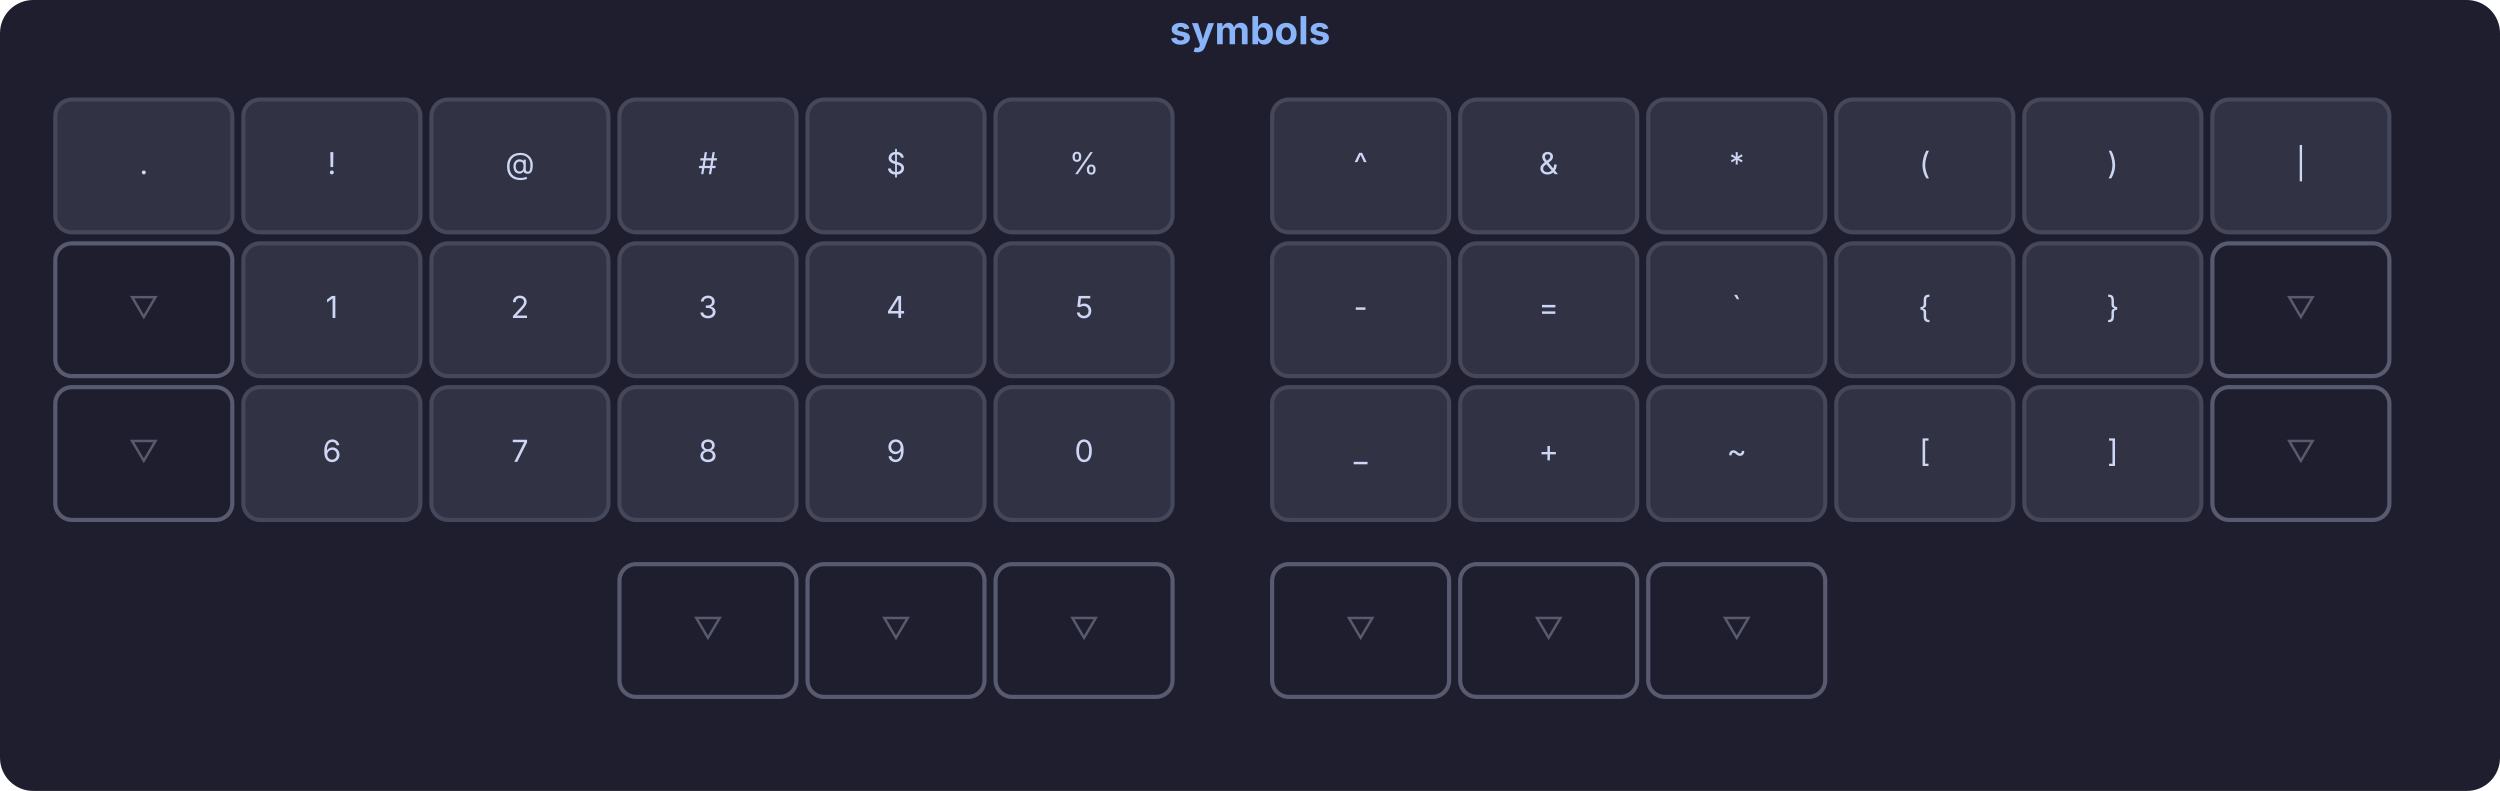
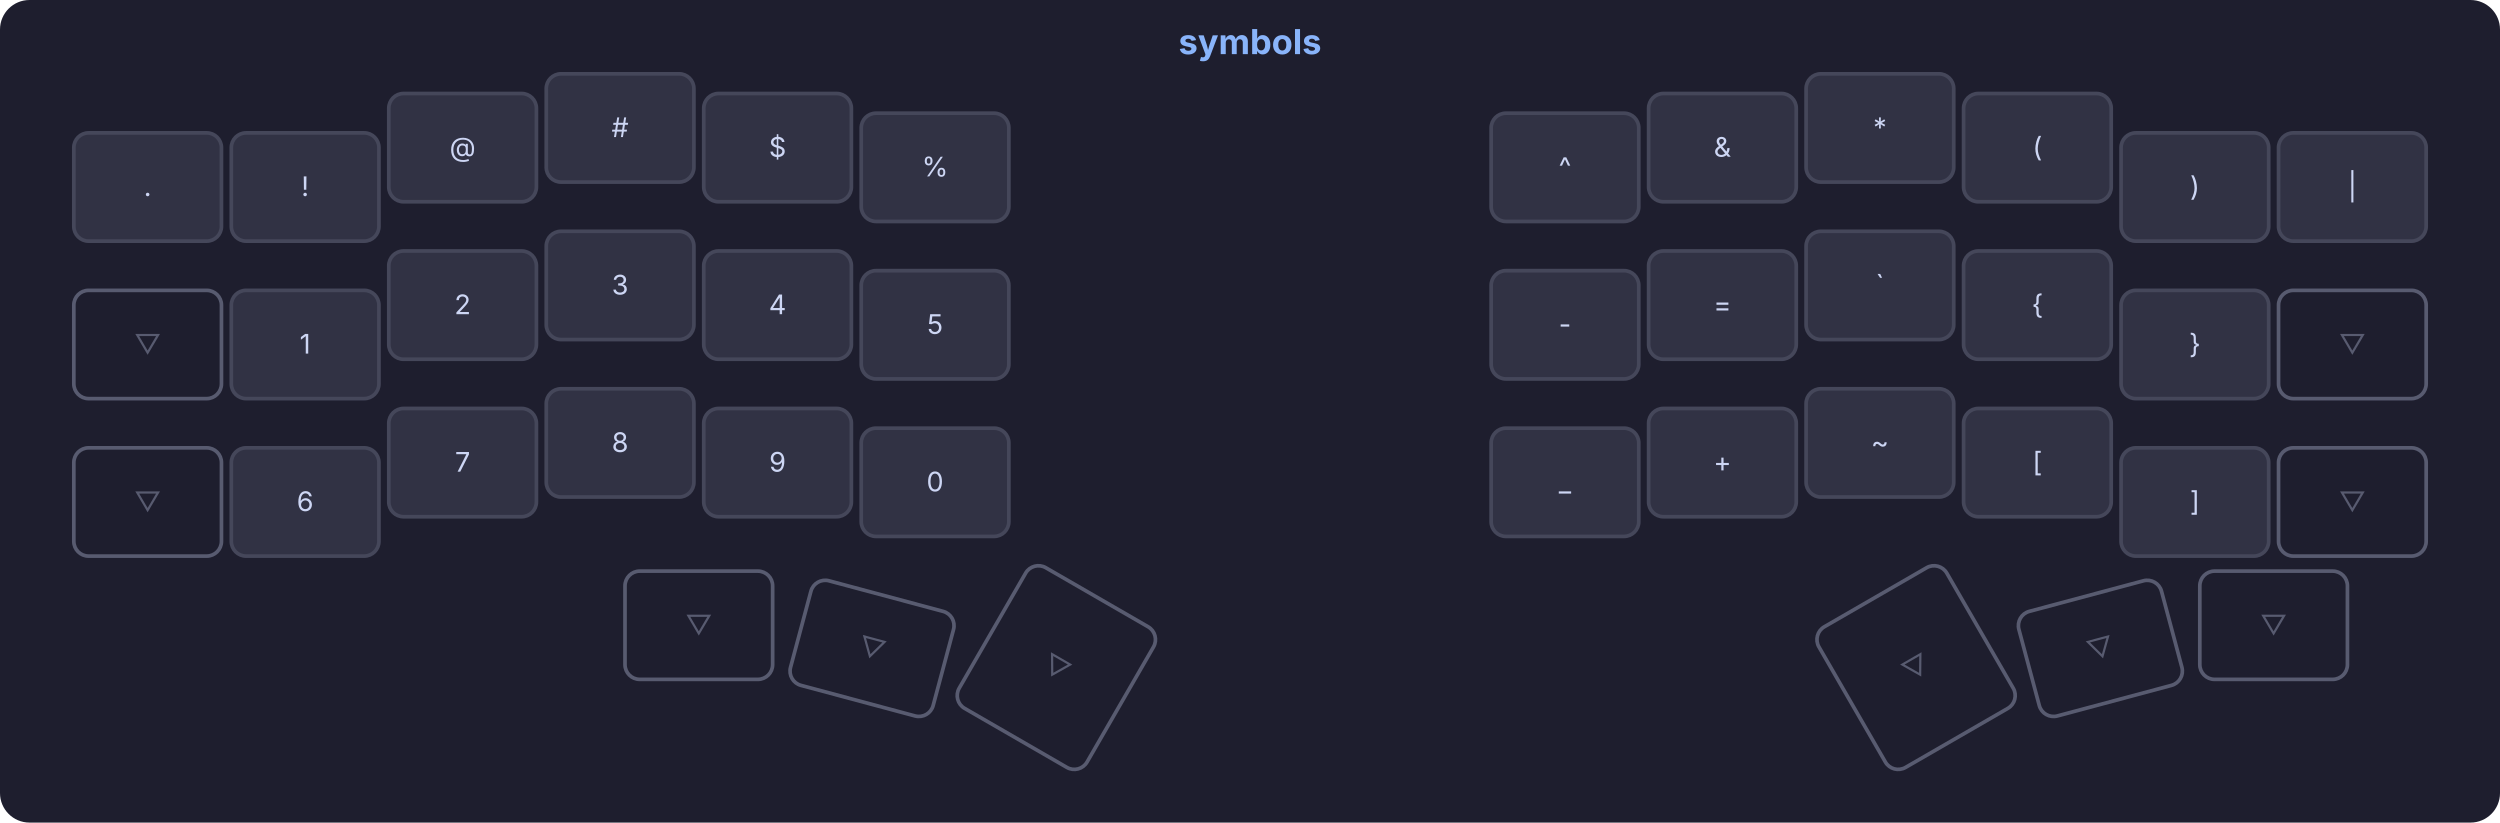
- <svg xmlns="http://www.w3.org/2000/svg" width="904" height="286" viewBox="-20 -20 904 286">
-   <rect x="-20" y="-20" width="904" height="286" fill="#1e1e2e" rx="12" />
-   <text x="432" y="-4" text-anchor="middle" fill="#89b4fa" font-size="14px" font-weight="bold" font-family="Inter, SF Pro Text, Segoe UI, system-ui, sans-serif">symbols</text>
-   <rect x="0" y="16" width="64" height="48" rx="6" fill="#313244" stroke="#45475a" stroke-width="1.5" />
-   <text x="32" y="43" text-anchor="middle" fill="#cdd6f4" font-size="11px" font-family="Inter, SF Pro Text, Segoe UI, system-ui, sans-serif">.</text>
-   <rect x="68" y="16" width="64" height="48" rx="6" fill="#313244" stroke="#45475a" stroke-width="1.5" />
-   <text x="100" y="43" text-anchor="middle" fill="#cdd6f4" font-size="11px" font-family="Inter, SF Pro Text, Segoe UI, system-ui, sans-serif">!</text>
-   <rect x="136" y="16" width="64" height="48" rx="6" fill="#313244" stroke="#45475a" stroke-width="1.5" />
-   <text x="168" y="43" text-anchor="middle" fill="#cdd6f4" font-size="11px" font-family="Inter, SF Pro Text, Segoe UI, system-ui, sans-serif">@</text>
-   <rect x="204" y="16" width="64" height="48" rx="6" fill="#313244" stroke="#45475a" stroke-width="1.5" />
-   <text x="236" y="43" text-anchor="middle" fill="#cdd6f4" font-size="11px" font-family="Inter, SF Pro Text, Segoe UI, system-ui, sans-serif">#</text>
-   <rect x="272" y="16" width="64" height="48" rx="6" fill="#313244" stroke="#45475a" stroke-width="1.5" />
-   <text x="304" y="43" text-anchor="middle" fill="#cdd6f4" font-size="11px" font-family="Inter, SF Pro Text, Segoe UI, system-ui, sans-serif">$</text>
-   <rect x="340" y="16" width="64" height="48" rx="6" fill="#313244" stroke="#45475a" stroke-width="1.5" />
-   <text x="372" y="43" text-anchor="middle" fill="#cdd6f4" font-size="11px" font-family="Inter, SF Pro Text, Segoe UI, system-ui, sans-serif">%</text>
-   <rect x="440" y="16" width="64" height="48" rx="6" fill="#313244" stroke="#45475a" stroke-width="1.5" />
-   <text x="472" y="43" text-anchor="middle" fill="#cdd6f4" font-size="11px" font-family="Inter, SF Pro Text, Segoe UI, system-ui, sans-serif">^</text>
-   <rect x="508" y="16" width="64" height="48" rx="6" fill="#313244" stroke="#45475a" stroke-width="1.5" />
-   <text x="540" y="43" text-anchor="middle" fill="#cdd6f4" font-size="11px" font-family="Inter, SF Pro Text, Segoe UI, system-ui, sans-serif">&amp;</text>
-   <rect x="576" y="16" width="64" height="48" rx="6" fill="#313244" stroke="#45475a" stroke-width="1.5" />
-   <text x="608" y="43" text-anchor="middle" fill="#cdd6f4" font-size="11px" font-family="Inter, SF Pro Text, Segoe UI, system-ui, sans-serif">*</text>
-   <rect x="644" y="16" width="64" height="48" rx="6" fill="#313244" stroke="#45475a" stroke-width="1.5" />
-   <text x="676" y="43" text-anchor="middle" fill="#cdd6f4" font-size="11px" font-family="Inter, SF Pro Text, Segoe UI, system-ui, sans-serif">(</text>
-   <rect x="712" y="16" width="64" height="48" rx="6" fill="#313244" stroke="#45475a" stroke-width="1.5" />
-   <text x="744" y="43" text-anchor="middle" fill="#cdd6f4" font-size="11px" font-family="Inter, SF Pro Text, Segoe UI, system-ui, sans-serif">)</text>
-   <rect x="780" y="16" width="64" height="48" rx="6" fill="#313244" stroke="#45475a" stroke-width="1.5" />
-   <text x="812" y="43" text-anchor="middle" fill="#cdd6f4" font-size="11px" font-family="Inter, SF Pro Text, Segoe UI, system-ui, sans-serif">|</text>
-   <rect x="0" y="68" width="64" height="48" rx="6" fill="#1e1e2e" stroke="#585b70" stroke-width="1.5" />
-   <text x="32" y="95" text-anchor="middle" fill="#585b70" font-size="11px" font-family="Inter, SF Pro Text, Segoe UI, system-ui, sans-serif">▽</text>
-   <rect x="68" y="68" width="64" height="48" rx="6" fill="#313244" stroke="#45475a" stroke-width="1.5" />
-   <text x="100" y="95" text-anchor="middle" fill="#cdd6f4" font-size="11px" font-family="Inter, SF Pro Text, Segoe UI, system-ui, sans-serif">1</text>
-   <rect x="136" y="68" width="64" height="48" rx="6" fill="#313244" stroke="#45475a" stroke-width="1.5" />
-   <text x="168" y="95" text-anchor="middle" fill="#cdd6f4" font-size="11px" font-family="Inter, SF Pro Text, Segoe UI, system-ui, sans-serif">2</text>
-   <rect x="204" y="68" width="64" height="48" rx="6" fill="#313244" stroke="#45475a" stroke-width="1.5" />
-   <text x="236" y="95" text-anchor="middle" fill="#cdd6f4" font-size="11px" font-family="Inter, SF Pro Text, Segoe UI, system-ui, sans-serif">3</text>
-   <rect x="272" y="68" width="64" height="48" rx="6" fill="#313244" stroke="#45475a" stroke-width="1.5" />
-   <text x="304" y="95" text-anchor="middle" fill="#cdd6f4" font-size="11px" font-family="Inter, SF Pro Text, Segoe UI, system-ui, sans-serif">4</text>
-   <rect x="340" y="68" width="64" height="48" rx="6" fill="#313244" stroke="#45475a" stroke-width="1.5" />
-   <text x="372" y="95" text-anchor="middle" fill="#cdd6f4" font-size="11px" font-family="Inter, SF Pro Text, Segoe UI, system-ui, sans-serif">5</text>
-   <rect x="440" y="68" width="64" height="48" rx="6" fill="#313244" stroke="#45475a" stroke-width="1.5" />
-   <text x="472" y="95" text-anchor="middle" fill="#cdd6f4" font-size="11px" font-family="Inter, SF Pro Text, Segoe UI, system-ui, sans-serif">-</text>
-   <rect x="508" y="68" width="64" height="48" rx="6" fill="#313244" stroke="#45475a" stroke-width="1.5" />
-   <text x="540" y="95" text-anchor="middle" fill="#cdd6f4" font-size="11px" font-family="Inter, SF Pro Text, Segoe UI, system-ui, sans-serif">=</text>
-   <rect x="576" y="68" width="64" height="48" rx="6" fill="#313244" stroke="#45475a" stroke-width="1.5" />
-   <text x="608" y="95" text-anchor="middle" fill="#cdd6f4" font-size="11px" font-family="Inter, SF Pro Text, Segoe UI, system-ui, sans-serif">`</text>
-   <rect x="644" y="68" width="64" height="48" rx="6" fill="#313244" stroke="#45475a" stroke-width="1.5" />
-   <text x="676" y="95" text-anchor="middle" fill="#cdd6f4" font-size="11px" font-family="Inter, SF Pro Text, Segoe UI, system-ui, sans-serif">{</text>
-   <rect x="712" y="68" width="64" height="48" rx="6" fill="#313244" stroke="#45475a" stroke-width="1.5" />
-   <text x="744" y="95" text-anchor="middle" fill="#cdd6f4" font-size="11px" font-family="Inter, SF Pro Text, Segoe UI, system-ui, sans-serif">}</text>
-   <rect x="780" y="68" width="64" height="48" rx="6" fill="#1e1e2e" stroke="#585b70" stroke-width="1.5" />
-   <text x="812" y="95" text-anchor="middle" fill="#585b70" font-size="11px" font-family="Inter, SF Pro Text, Segoe UI, system-ui, sans-serif">▽</text>
-   <rect x="0" y="120" width="64" height="48" rx="6" fill="#1e1e2e" stroke="#585b70" stroke-width="1.5" />
-   <text x="32" y="147" text-anchor="middle" fill="#585b70" font-size="11px" font-family="Inter, SF Pro Text, Segoe UI, system-ui, sans-serif">▽</text>
-   <rect x="68" y="120" width="64" height="48" rx="6" fill="#313244" stroke="#45475a" stroke-width="1.5" />
-   <text x="100" y="147" text-anchor="middle" fill="#cdd6f4" font-size="11px" font-family="Inter, SF Pro Text, Segoe UI, system-ui, sans-serif">6</text>
-   <rect x="136" y="120" width="64" height="48" rx="6" fill="#313244" stroke="#45475a" stroke-width="1.5" />
-   <text x="168" y="147" text-anchor="middle" fill="#cdd6f4" font-size="11px" font-family="Inter, SF Pro Text, Segoe UI, system-ui, sans-serif">7</text>
-   <rect x="204" y="120" width="64" height="48" rx="6" fill="#313244" stroke="#45475a" stroke-width="1.5" />
-   <text x="236" y="147" text-anchor="middle" fill="#cdd6f4" font-size="11px" font-family="Inter, SF Pro Text, Segoe UI, system-ui, sans-serif">8</text>
-   <rect x="272" y="120" width="64" height="48" rx="6" fill="#313244" stroke="#45475a" stroke-width="1.5" />
-   <text x="304" y="147" text-anchor="middle" fill="#cdd6f4" font-size="11px" font-family="Inter, SF Pro Text, Segoe UI, system-ui, sans-serif">9</text>
-   <rect x="340" y="120" width="64" height="48" rx="6" fill="#313244" stroke="#45475a" stroke-width="1.5" />
-   <text x="372" y="147" text-anchor="middle" fill="#cdd6f4" font-size="11px" font-family="Inter, SF Pro Text, Segoe UI, system-ui, sans-serif">0</text>
-   <rect x="440" y="120" width="64" height="48" rx="6" fill="#313244" stroke="#45475a" stroke-width="1.5" />
-   <text x="472" y="147" text-anchor="middle" fill="#cdd6f4" font-size="11px" font-family="Inter, SF Pro Text, Segoe UI, system-ui, sans-serif">_</text>
-   <rect x="508" y="120" width="64" height="48" rx="6" fill="#313244" stroke="#45475a" stroke-width="1.5" />
-   <text x="540" y="147" text-anchor="middle" fill="#cdd6f4" font-size="11px" font-family="Inter, SF Pro Text, Segoe UI, system-ui, sans-serif">+</text>
-   <rect x="576" y="120" width="64" height="48" rx="6" fill="#313244" stroke="#45475a" stroke-width="1.5" />
-   <text x="608" y="147" text-anchor="middle" fill="#cdd6f4" font-size="11px" font-family="Inter, SF Pro Text, Segoe UI, system-ui, sans-serif">~</text>
-   <rect x="644" y="120" width="64" height="48" rx="6" fill="#313244" stroke="#45475a" stroke-width="1.5" />
-   <text x="676" y="147" text-anchor="middle" fill="#cdd6f4" font-size="11px" font-family="Inter, SF Pro Text, Segoe UI, system-ui, sans-serif">[</text>
-   <rect x="712" y="120" width="64" height="48" rx="6" fill="#313244" stroke="#45475a" stroke-width="1.5" />
-   <text x="744" y="147" text-anchor="middle" fill="#cdd6f4" font-size="11px" font-family="Inter, SF Pro Text, Segoe UI, system-ui, sans-serif">]</text>
-   <rect x="780" y="120" width="64" height="48" rx="6" fill="#1e1e2e" stroke="#585b70" stroke-width="1.5" />
-   <text x="812" y="147" text-anchor="middle" fill="#585b70" font-size="11px" font-family="Inter, SF Pro Text, Segoe UI, system-ui, sans-serif">▽</text>
-   <rect x="204" y="184" width="64" height="48" rx="6" fill="#1e1e2e" stroke="#585b70" stroke-width="1.5" />
-   <text x="236" y="211" text-anchor="middle" fill="#585b70" font-size="11px" font-family="Inter, SF Pro Text, Segoe UI, system-ui, sans-serif">▽</text>
-   <rect x="272" y="184" width="64" height="48" rx="6" fill="#1e1e2e" stroke="#585b70" stroke-width="1.5" />
-   <text x="304" y="211" text-anchor="middle" fill="#585b70" font-size="11px" font-family="Inter, SF Pro Text, Segoe UI, system-ui, sans-serif">▽</text>
-   <rect x="340" y="184" width="64" height="48" rx="6" fill="#1e1e2e" stroke="#585b70" stroke-width="1.5" />
-   <text x="372" y="211" text-anchor="middle" fill="#585b70" font-size="11px" font-family="Inter, SF Pro Text, Segoe UI, system-ui, sans-serif">▽</text>
-   <rect x="440" y="184" width="64" height="48" rx="6" fill="#1e1e2e" stroke="#585b70" stroke-width="1.5" />
-   <text x="472" y="211" text-anchor="middle" fill="#585b70" font-size="11px" font-family="Inter, SF Pro Text, Segoe UI, system-ui, sans-serif">▽</text>
-   <rect x="508" y="184" width="64" height="48" rx="6" fill="#1e1e2e" stroke="#585b70" stroke-width="1.5" />
-   <text x="540" y="211" text-anchor="middle" fill="#585b70" font-size="11px" font-family="Inter, SF Pro Text, Segoe UI, system-ui, sans-serif">▽</text>
-   <rect x="576" y="184" width="64" height="48" rx="6" fill="#1e1e2e" stroke="#585b70" stroke-width="1.5" />
-   <text x="608" y="211" text-anchor="middle" fill="#585b70" font-size="11px" font-family="Inter, SF Pro Text, Segoe UI, system-ui, sans-serif">▽</text>
+ <svg xmlns="http://www.w3.org/2000/svg" viewBox="-30.0 -30.0 1016.0 334.3">
+   <rect x="-30.0" y="-30.0" width="1016.0" height="334.3" fill="#1e1e2e" rx="12" />
+   <text x="478.0" y="-8" text-anchor="middle" fill="#89b4fa" font-size="14px" font-weight="bold" font-family="Inter, SF Pro Text, Segoe UI, system-ui, sans-serif">symbols</text>
+   <g>
+     <rect x="0.0" y="24.0" width="60.0" height="44.0" rx="6" fill="#313244" stroke="#45475a" stroke-width="1.5" />
+     <text x="30.0" y="49.7" text-anchor="middle" fill="#cdd6f4" font-size="11px" font-family="Inter, SF Pro Text, Segoe UI, system-ui, sans-serif">.</text>
+   </g>
+   <g>
+     <rect x="64.0" y="24.0" width="60.0" height="44.0" rx="6" fill="#313244" stroke="#45475a" stroke-width="1.5" />
+     <text x="94.0" y="49.7" text-anchor="middle" fill="#cdd6f4" font-size="11px" font-family="Inter, SF Pro Text, Segoe UI, system-ui, sans-serif">!</text>
+   </g>
+   <g>
+     <rect x="128.0" y="8.0" width="60.0" height="44.0" rx="6" fill="#313244" stroke="#45475a" stroke-width="1.5" />
+     <text x="158.0" y="33.7" text-anchor="middle" fill="#cdd6f4" font-size="11px" font-family="Inter, SF Pro Text, Segoe UI, system-ui, sans-serif">@</text>
+   </g>
+   <g>
+     <rect x="192.0" y="0.0" width="60.0" height="44.0" rx="6" fill="#313244" stroke="#45475a" stroke-width="1.5" />
+     <text x="222.0" y="25.7" text-anchor="middle" fill="#cdd6f4" font-size="11px" font-family="Inter, SF Pro Text, Segoe UI, system-ui, sans-serif">#</text>
+   </g>
+   <g>
+     <rect x="256.0" y="8.0" width="60.0" height="44.0" rx="6" fill="#313244" stroke="#45475a" stroke-width="1.5" />
+     <text x="286.0" y="33.7" text-anchor="middle" fill="#cdd6f4" font-size="11px" font-family="Inter, SF Pro Text, Segoe UI, system-ui, sans-serif">$</text>
+   </g>
+   <g>
+     <rect x="320.0" y="16.0" width="60.0" height="44.0" rx="6" fill="#313244" stroke="#45475a" stroke-width="1.5" />
+     <text x="350.0" y="41.7" text-anchor="middle" fill="#cdd6f4" font-size="11px" font-family="Inter, SF Pro Text, Segoe UI, system-ui, sans-serif">%</text>
+   </g>
+   <g>
+     <rect x="576.0" y="16.0" width="60.0" height="44.0" rx="6" fill="#313244" stroke="#45475a" stroke-width="1.5" />
+     <text x="606.0" y="41.7" text-anchor="middle" fill="#cdd6f4" font-size="11px" font-family="Inter, SF Pro Text, Segoe UI, system-ui, sans-serif">^</text>
+   </g>
+   <g>
+     <rect x="640.0" y="8.0" width="60.0" height="44.0" rx="6" fill="#313244" stroke="#45475a" stroke-width="1.5" />
+     <text x="670.0" y="33.7" text-anchor="middle" fill="#cdd6f4" font-size="11px" font-family="Inter, SF Pro Text, Segoe UI, system-ui, sans-serif">&amp;</text>
+   </g>
+   <g>
+     <rect x="704.0" y="0.0" width="60.0" height="44.0" rx="6" fill="#313244" stroke="#45475a" stroke-width="1.5" />
+     <text x="734.0" y="25.7" text-anchor="middle" fill="#cdd6f4" font-size="11px" font-family="Inter, SF Pro Text, Segoe UI, system-ui, sans-serif">*</text>
+   </g>
+   <g>
+     <rect x="768.0" y="8.0" width="60.0" height="44.0" rx="6" fill="#313244" stroke="#45475a" stroke-width="1.5" />
+     <text x="798.0" y="33.7" text-anchor="middle" fill="#cdd6f4" font-size="11px" font-family="Inter, SF Pro Text, Segoe UI, system-ui, sans-serif">(</text>
+   </g>
+   <g>
+     <rect x="832.0" y="24.0" width="60.0" height="44.0" rx="6" fill="#313244" stroke="#45475a" stroke-width="1.5" />
+     <text x="862.0" y="49.7" text-anchor="middle" fill="#cdd6f4" font-size="11px" font-family="Inter, SF Pro Text, Segoe UI, system-ui, sans-serif">)</text>
+   </g>
+   <g>
+     <rect x="896.0" y="24.0" width="60.0" height="44.0" rx="6" fill="#313244" stroke="#45475a" stroke-width="1.5" />
+     <text x="926.0" y="49.7" text-anchor="middle" fill="#cdd6f4" font-size="11px" font-family="Inter, SF Pro Text, Segoe UI, system-ui, sans-serif">|</text>
+   </g>
+   <g>
+     <rect x="0.0" y="88.0" width="60.0" height="44.0" rx="6" fill="#1e1e2e" stroke="#585b70" stroke-width="1.5" />
+     <text x="30.0" y="113.7" text-anchor="middle" fill="#585b70" font-size="11px" font-family="Inter, SF Pro Text, Segoe UI, system-ui, sans-serif">▽</text>
+   </g>
+   <g>
+     <rect x="64.0" y="88.0" width="60.0" height="44.0" rx="6" fill="#313244" stroke="#45475a" stroke-width="1.5" />
+     <text x="94.0" y="113.7" text-anchor="middle" fill="#cdd6f4" font-size="11px" font-family="Inter, SF Pro Text, Segoe UI, system-ui, sans-serif">1</text>
+   </g>
+   <g>
+     <rect x="128.0" y="72.0" width="60.0" height="44.0" rx="6" fill="#313244" stroke="#45475a" stroke-width="1.5" />
+     <text x="158.0" y="97.7" text-anchor="middle" fill="#cdd6f4" font-size="11px" font-family="Inter, SF Pro Text, Segoe UI, system-ui, sans-serif">2</text>
+   </g>
+   <g>
+     <rect x="192.0" y="64.0" width="60.0" height="44.0" rx="6" fill="#313244" stroke="#45475a" stroke-width="1.5" />
+     <text x="222.0" y="89.7" text-anchor="middle" fill="#cdd6f4" font-size="11px" font-family="Inter, SF Pro Text, Segoe UI, system-ui, sans-serif">3</text>
+   </g>
+   <g>
+     <rect x="256.0" y="72.0" width="60.0" height="44.0" rx="6" fill="#313244" stroke="#45475a" stroke-width="1.5" />
+     <text x="286.0" y="97.7" text-anchor="middle" fill="#cdd6f4" font-size="11px" font-family="Inter, SF Pro Text, Segoe UI, system-ui, sans-serif">4</text>
+   </g>
+   <g>
+     <rect x="320.0" y="80.0" width="60.0" height="44.0" rx="6" fill="#313244" stroke="#45475a" stroke-width="1.5" />
+     <text x="350.0" y="105.7" text-anchor="middle" fill="#cdd6f4" font-size="11px" font-family="Inter, SF Pro Text, Segoe UI, system-ui, sans-serif">5</text>
+   </g>
+   <g>
+     <rect x="576.0" y="80.0" width="60.0" height="44.0" rx="6" fill="#313244" stroke="#45475a" stroke-width="1.5" />
+     <text x="606.0" y="105.7" text-anchor="middle" fill="#cdd6f4" font-size="11px" font-family="Inter, SF Pro Text, Segoe UI, system-ui, sans-serif">-</text>
+   </g>
+   <g>
+     <rect x="640.0" y="72.0" width="60.0" height="44.0" rx="6" fill="#313244" stroke="#45475a" stroke-width="1.5" />
+     <text x="670.0" y="97.7" text-anchor="middle" fill="#cdd6f4" font-size="11px" font-family="Inter, SF Pro Text, Segoe UI, system-ui, sans-serif">=</text>
+   </g>
+   <g>
+     <rect x="704.0" y="64.0" width="60.0" height="44.0" rx="6" fill="#313244" stroke="#45475a" stroke-width="1.5" />
+     <text x="734.0" y="89.7" text-anchor="middle" fill="#cdd6f4" font-size="11px" font-family="Inter, SF Pro Text, Segoe UI, system-ui, sans-serif">`</text>
+   </g>
+   <g>
+     <rect x="768.0" y="72.0" width="60.0" height="44.0" rx="6" fill="#313244" stroke="#45475a" stroke-width="1.5" />
+     <text x="798.0" y="97.7" text-anchor="middle" fill="#cdd6f4" font-size="11px" font-family="Inter, SF Pro Text, Segoe UI, system-ui, sans-serif">{</text>
+   </g>
+   <g>
+     <rect x="832.0" y="88.0" width="60.0" height="44.0" rx="6" fill="#313244" stroke="#45475a" stroke-width="1.5" />
+     <text x="862.0" y="113.7" text-anchor="middle" fill="#cdd6f4" font-size="11px" font-family="Inter, SF Pro Text, Segoe UI, system-ui, sans-serif">}</text>
+   </g>
+   <g>
+     <rect x="896.0" y="88.0" width="60.0" height="44.0" rx="6" fill="#1e1e2e" stroke="#585b70" stroke-width="1.5" />
+     <text x="926.0" y="113.7" text-anchor="middle" fill="#585b70" font-size="11px" font-family="Inter, SF Pro Text, Segoe UI, system-ui, sans-serif">▽</text>
+   </g>
+   <g>
+     <rect x="0.0" y="152.0" width="60.0" height="44.0" rx="6" fill="#1e1e2e" stroke="#585b70" stroke-width="1.5" />
+     <text x="30.0" y="177.7" text-anchor="middle" fill="#585b70" font-size="11px" font-family="Inter, SF Pro Text, Segoe UI, system-ui, sans-serif">▽</text>
+   </g>
+   <g>
+     <rect x="64.0" y="152.0" width="60.0" height="44.0" rx="6" fill="#313244" stroke="#45475a" stroke-width="1.5" />
+     <text x="94.0" y="177.7" text-anchor="middle" fill="#cdd6f4" font-size="11px" font-family="Inter, SF Pro Text, Segoe UI, system-ui, sans-serif">6</text>
+   </g>
+   <g>
+     <rect x="128.0" y="136.0" width="60.0" height="44.0" rx="6" fill="#313244" stroke="#45475a" stroke-width="1.5" />
+     <text x="158.0" y="161.7" text-anchor="middle" fill="#cdd6f4" font-size="11px" font-family="Inter, SF Pro Text, Segoe UI, system-ui, sans-serif">7</text>
+   </g>
+   <g>
+     <rect x="192.0" y="128.0" width="60.0" height="44.0" rx="6" fill="#313244" stroke="#45475a" stroke-width="1.5" />
+     <text x="222.0" y="153.7" text-anchor="middle" fill="#cdd6f4" font-size="11px" font-family="Inter, SF Pro Text, Segoe UI, system-ui, sans-serif">8</text>
+   </g>
+   <g>
+     <rect x="256.0" y="136.0" width="60.0" height="44.0" rx="6" fill="#313244" stroke="#45475a" stroke-width="1.5" />
+     <text x="286.0" y="161.7" text-anchor="middle" fill="#cdd6f4" font-size="11px" font-family="Inter, SF Pro Text, Segoe UI, system-ui, sans-serif">9</text>
+   </g>
+   <g>
+     <rect x="320.0" y="144.0" width="60.0" height="44.0" rx="6" fill="#313244" stroke="#45475a" stroke-width="1.5" />
+     <text x="350.0" y="169.7" text-anchor="middle" fill="#cdd6f4" font-size="11px" font-family="Inter, SF Pro Text, Segoe UI, system-ui, sans-serif">0</text>
+   </g>
+   <g>
+     <rect x="576.0" y="144.0" width="60.0" height="44.0" rx="6" fill="#313244" stroke="#45475a" stroke-width="1.5" />
+     <text x="606.0" y="169.7" text-anchor="middle" fill="#cdd6f4" font-size="11px" font-family="Inter, SF Pro Text, Segoe UI, system-ui, sans-serif">_</text>
+   </g>
+   <g>
+     <rect x="640.0" y="136.0" width="60.0" height="44.0" rx="6" fill="#313244" stroke="#45475a" stroke-width="1.5" />
+     <text x="670.0" y="161.7" text-anchor="middle" fill="#cdd6f4" font-size="11px" font-family="Inter, SF Pro Text, Segoe UI, system-ui, sans-serif">+</text>
+   </g>
+   <g>
+     <rect x="704.0" y="128.0" width="60.0" height="44.0" rx="6" fill="#313244" stroke="#45475a" stroke-width="1.5" />
+     <text x="734.0" y="153.7" text-anchor="middle" fill="#cdd6f4" font-size="11px" font-family="Inter, SF Pro Text, Segoe UI, system-ui, sans-serif">~</text>
+   </g>
+   <g>
+     <rect x="768.0" y="136.0" width="60.0" height="44.0" rx="6" fill="#313244" stroke="#45475a" stroke-width="1.5" />
+     <text x="798.0" y="161.7" text-anchor="middle" fill="#cdd6f4" font-size="11px" font-family="Inter, SF Pro Text, Segoe UI, system-ui, sans-serif">[</text>
+   </g>
+   <g>
+     <rect x="832.0" y="152.0" width="60.0" height="44.0" rx="6" fill="#313244" stroke="#45475a" stroke-width="1.5" />
+     <text x="862.0" y="177.7" text-anchor="middle" fill="#cdd6f4" font-size="11px" font-family="Inter, SF Pro Text, Segoe UI, system-ui, sans-serif">]</text>
+   </g>
+   <g>
+     <rect x="896.0" y="152.0" width="60.0" height="44.0" rx="6" fill="#1e1e2e" stroke="#585b70" stroke-width="1.5" />
+     <text x="926.0" y="177.7" text-anchor="middle" fill="#585b70" font-size="11px" font-family="Inter, SF Pro Text, Segoe UI, system-ui, sans-serif">▽</text>
+   </g>
+   <g>
+     <rect x="224.0" y="202.1" width="60.0" height="44.0" rx="6" fill="#1e1e2e" stroke="#585b70" stroke-width="1.5" />
+     <text x="254.0" y="227.8" text-anchor="middle" fill="#585b70" font-size="11px" font-family="Inter, SF Pro Text, Segoe UI, system-ui, sans-serif">▽</text>
+   </g>
+   <g transform="rotate(15.0 324.4 233.5)">
+     <rect x="294.4" y="211.5" width="60.0" height="44.0" rx="6" fill="#1e1e2e" stroke="#585b70" stroke-width="1.5" />
+     <text x="324.4" y="237.2" text-anchor="middle" fill="#585b70" font-size="11px" font-family="Inter, SF Pro Text, Segoe UI, system-ui, sans-serif">▽</text>
+   </g>
+   <g transform="rotate(30.0 399.3 241.3)">
+     <rect x="369.3" y="208.3" width="60.0" height="66.0" rx="6" fill="#1e1e2e" stroke="#585b70" stroke-width="1.5" />
+     <text x="399.3" y="245.0" text-anchor="middle" fill="#585b70" font-size="11px" font-family="Inter, SF Pro Text, Segoe UI, system-ui, sans-serif">▽</text>
+   </g>
+   <g transform="rotate(-30.0 748.7 241.3)">
+     <rect x="718.7" y="208.3" width="60.0" height="66.0" rx="6" fill="#1e1e2e" stroke="#585b70" stroke-width="1.5" />
+     <text x="748.7" y="245.0" text-anchor="middle" fill="#585b70" font-size="11px" font-family="Inter, SF Pro Text, Segoe UI, system-ui, sans-serif">▽</text>
+   </g>
+   <g transform="rotate(-15.0 823.6 233.5)">
+     <rect x="793.6" y="211.5" width="60.0" height="44.0" rx="6" fill="#1e1e2e" stroke="#585b70" stroke-width="1.5" />
+     <text x="823.6" y="237.2" text-anchor="middle" fill="#585b70" font-size="11px" font-family="Inter, SF Pro Text, Segoe UI, system-ui, sans-serif">▽</text>
+   </g>
+   <g>
+     <rect x="864.0" y="202.1" width="60.0" height="44.0" rx="6" fill="#1e1e2e" stroke="#585b70" stroke-width="1.5" />
+     <text x="894.0" y="227.8" text-anchor="middle" fill="#585b70" font-size="11px" font-family="Inter, SF Pro Text, Segoe UI, system-ui, sans-serif">▽</text>
+   </g>
</svg>
